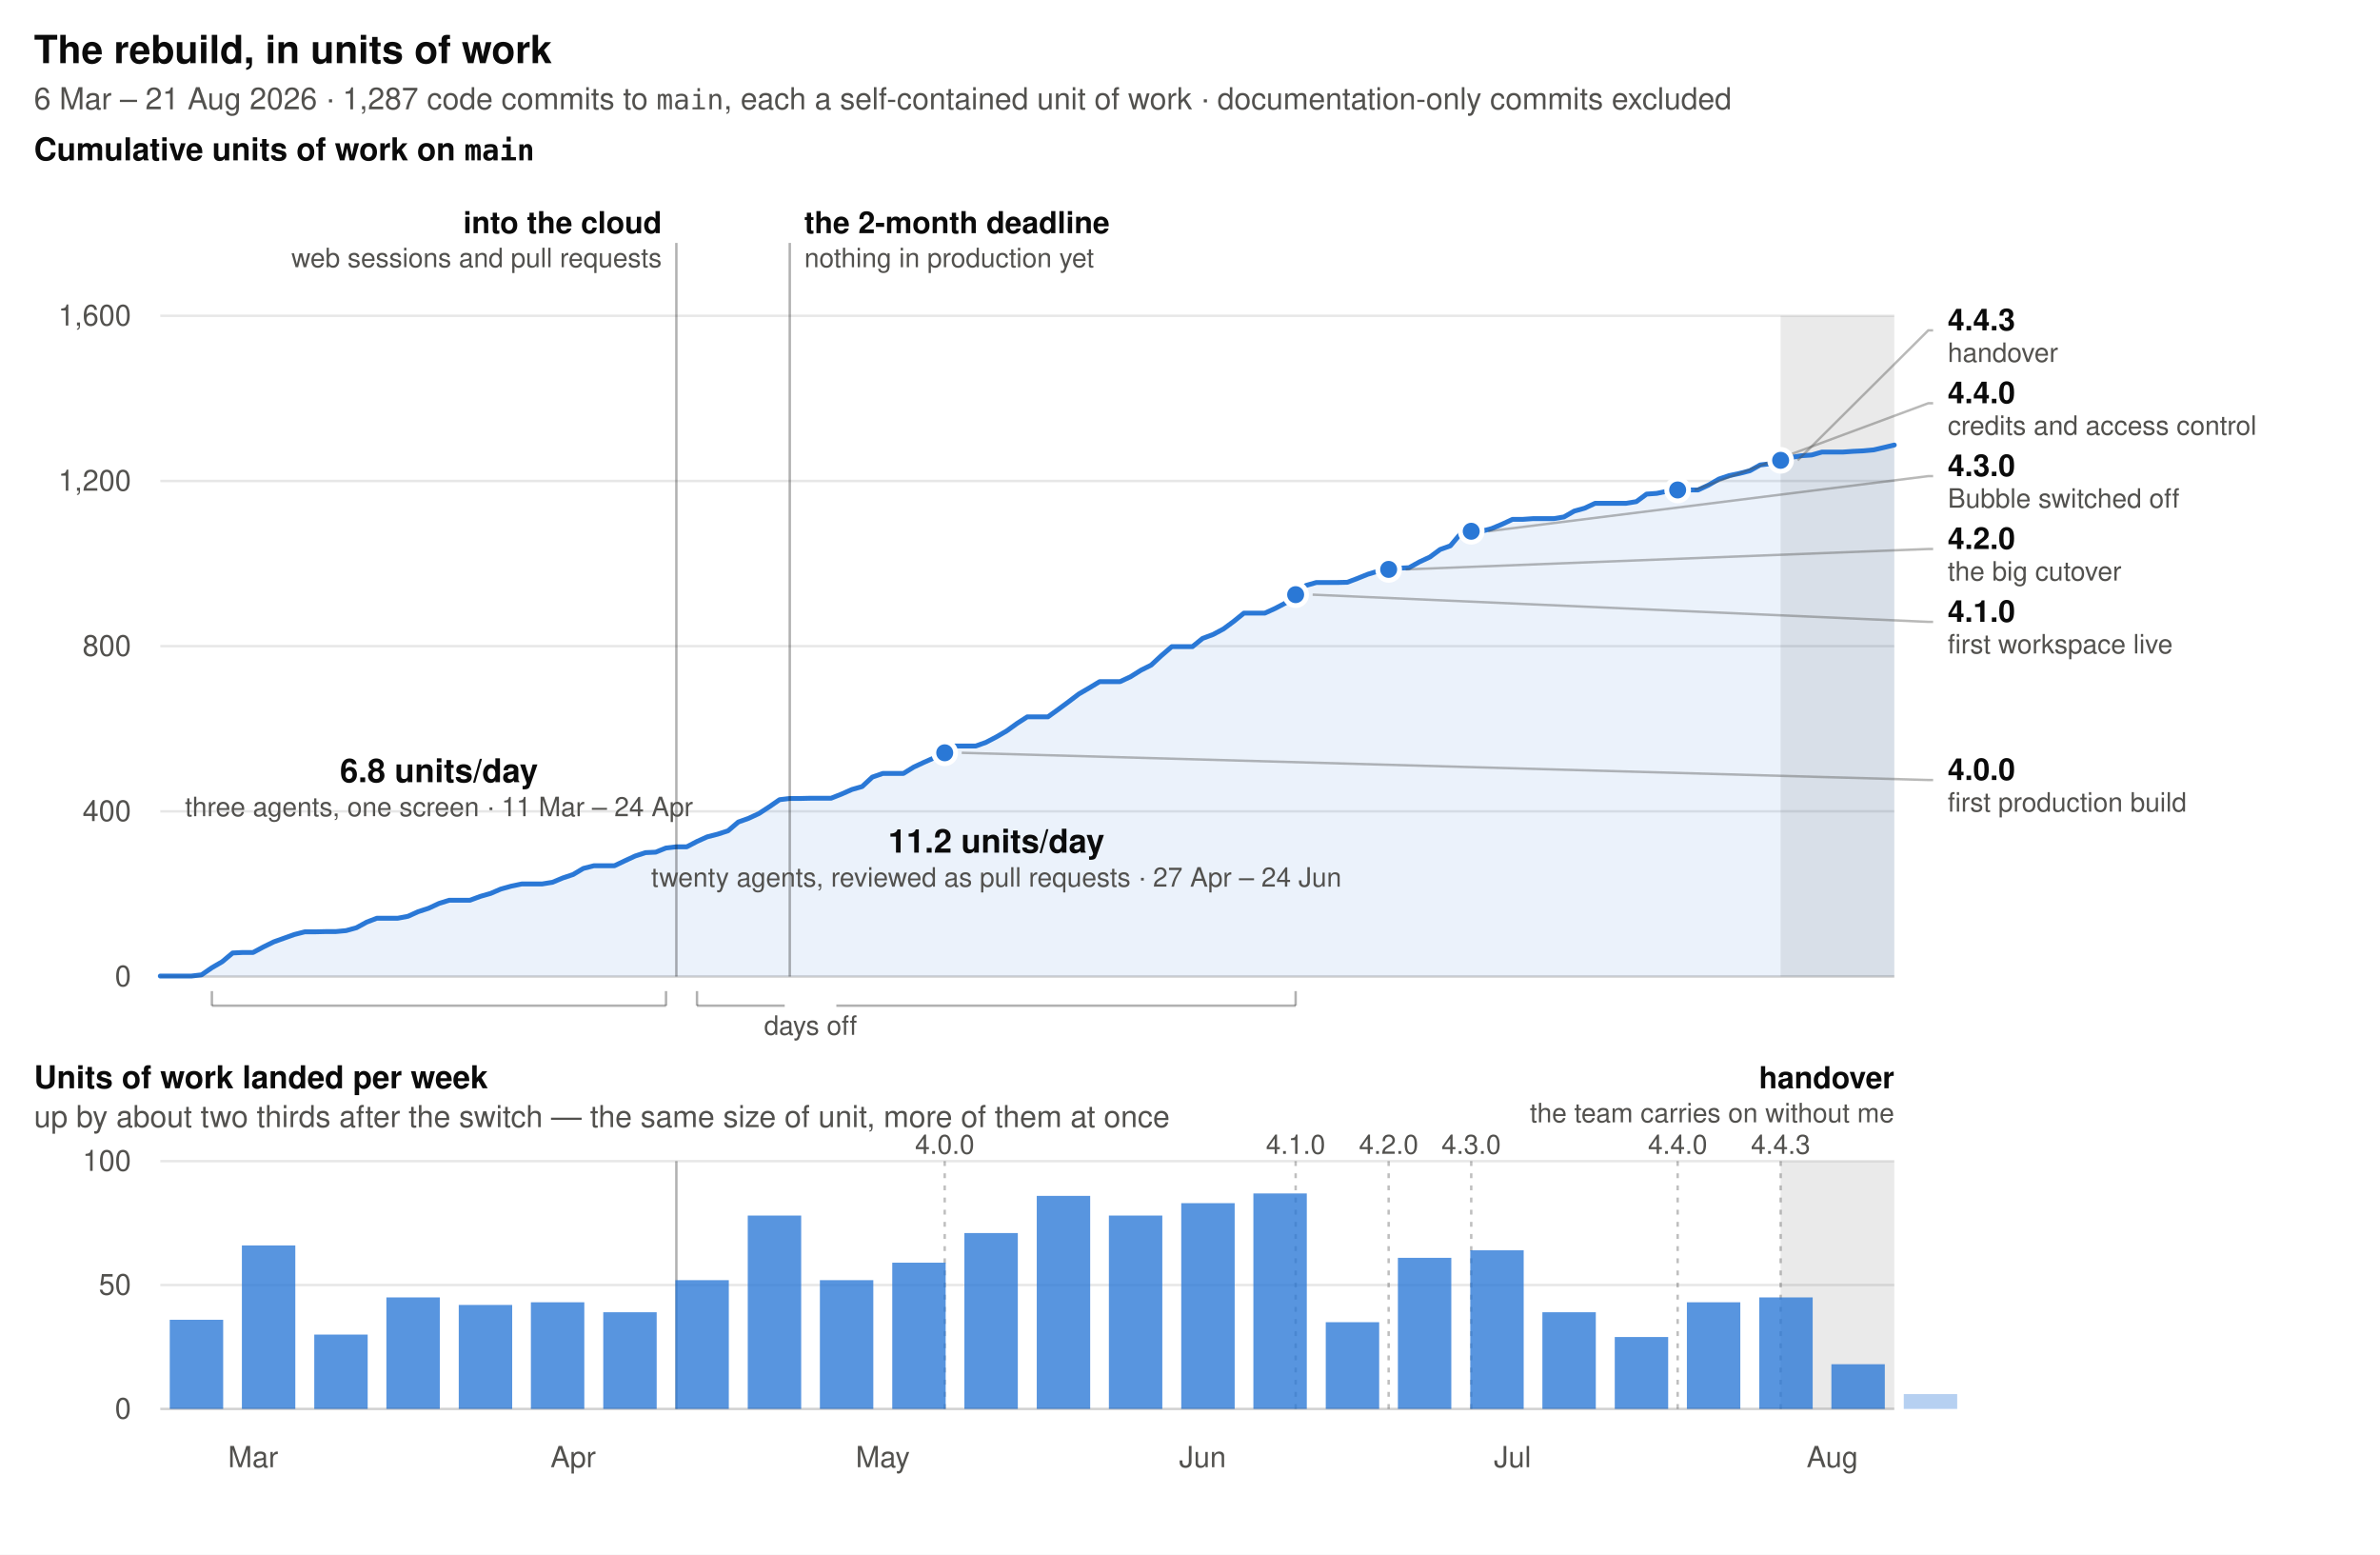
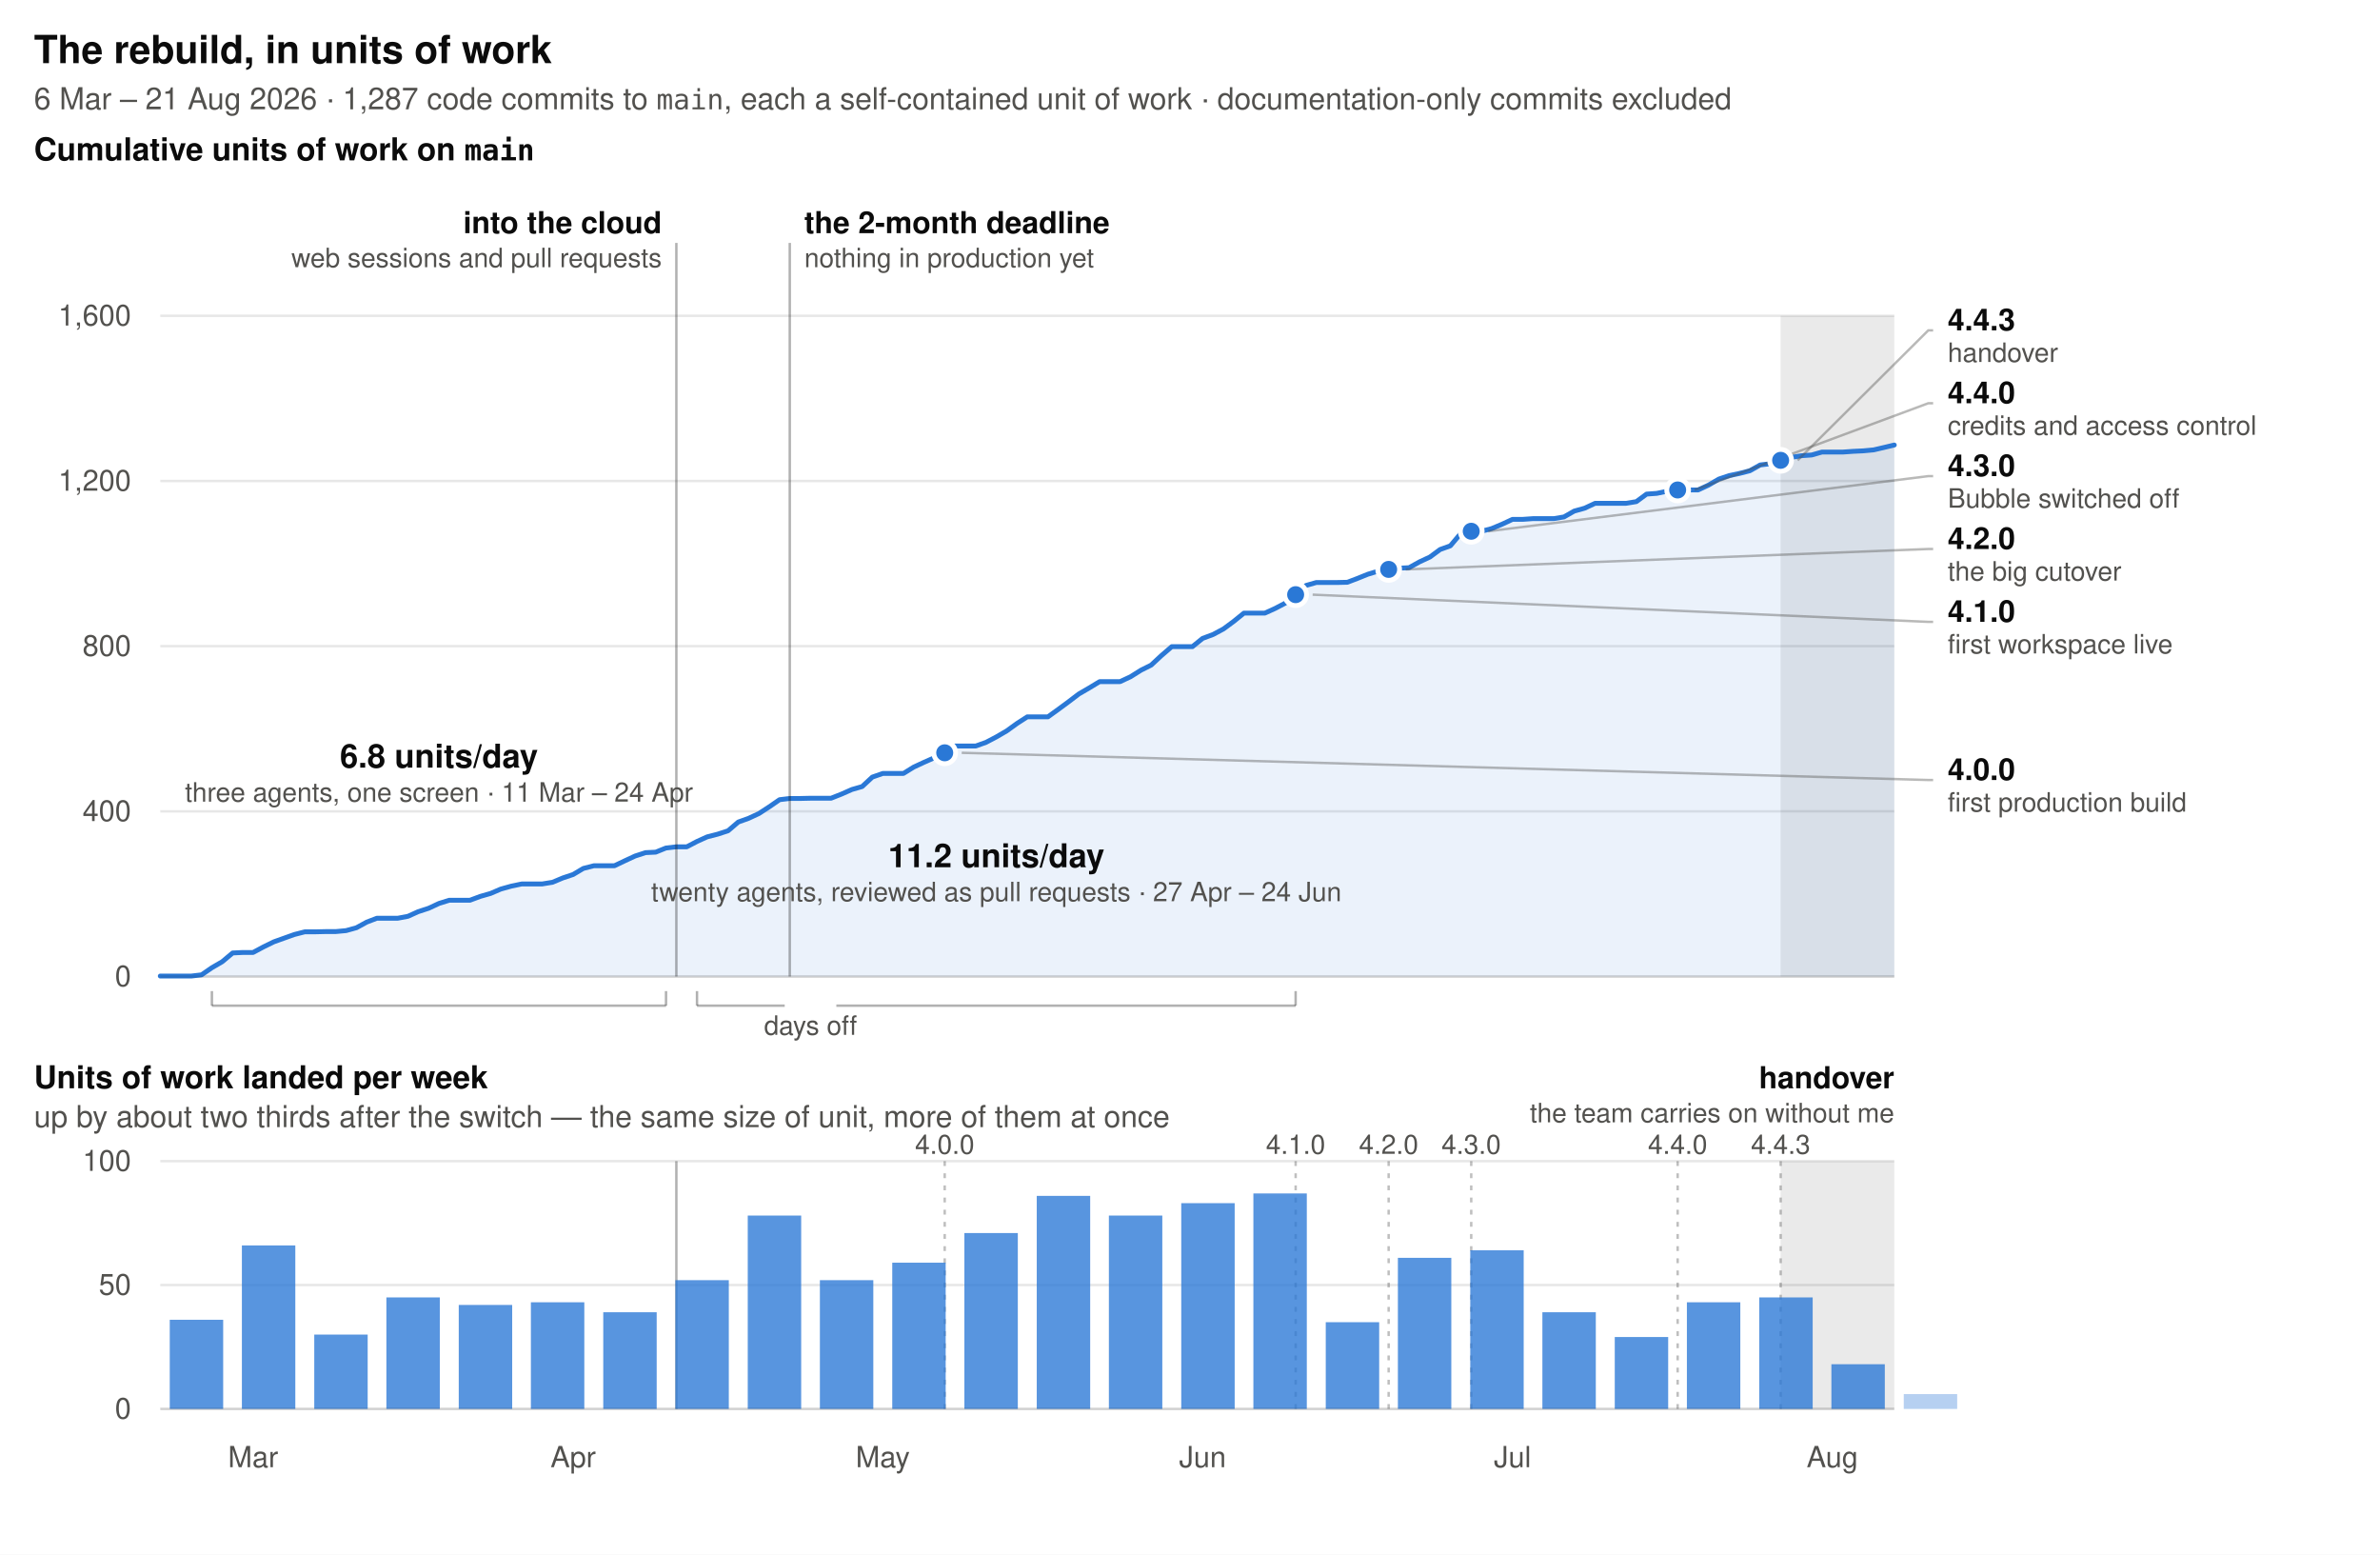
<svg xmlns="http://www.w3.org/2000/svg" viewBox="0 0 980 640" width="980" height="640" role="img" aria-labelledby="ttl desc">
  <style>
  text { font-family: -apple-system, BlinkMacSystemFont, "Segoe UI", Helvetica, Arial, sans-serif; }
  /* An SVG loaded as an image sees the OS colour scheme, never the page's theme
     class, so this palette can land on a surface it did not choose. The plate,
     painted first, is that surface — legible wherever the file ends up.
     Angle brackets stay out of this block: an SVG is parsed as XML, so a tag
     name inside a style element is markup, and a malformed SVG renders nothing. */
  .plate { fill: #ffffff; }
  .ttl   { fill: #0b0b0b; font-size: 16px; font-weight: 600; }
  .sub   { fill: #52514e; font-size: 12.5px; }
  .pnl   { fill: #0b0b0b; font-size: 13px; font-weight: 600; }
  .ax    { fill: #52514e; font-size: 12px; }
  .an    { fill: #0b0b0b; font-size: 12.5px; font-weight: 600; }
  .an2   { fill: #52514e; font-size: 11px; }
  .mv    { fill: #0b0b0b; font-size: 12.5px; font-weight: 600; }
  .ms    { fill: #52514e; font-size: 11px; }
  .slope { fill: #0b0b0b; font-size: 13.5px; font-weight: 600; }
  .slope2{ fill: #52514e; font-size: 11px; }
  .grid  { stroke: #0b0b0b; stroke-opacity: .10; stroke-width: 1; }
  .rule  { stroke: #0b0b0b; stroke-opacity: .32; stroke-width: 1; }
  .tick  { stroke: #0b0b0b; stroke-opacity: .26; stroke-width: 1; stroke-dasharray: 2 3; }
  .band  { fill: #0b0b0b; fill-opacity: .05; }
  .band2 { fill: #0b0b0b; fill-opacity: .085; }
  .line  { fill: none; stroke: #2a78d6; stroke-width: 2; stroke-linejoin: round; stroke-linecap: round; }
  .area  { fill: #2a78d6; fill-opacity: .09; }
  .bar   { fill: #2a78d6; fill-opacity: .78; }
  .barq  { fill: #2a78d6; fill-opacity: .34; }
  .dot   { fill: #2a78d6; stroke: #ffffff; stroke-width: 2; }
  .lead  { fill: none; stroke: #52514e; stroke-opacity: .40; stroke-width: 1; }
  @media (prefers-color-scheme: dark) {
    .plate { fill: #000000; }
    .ttl, .an, .mv, .slope, .pnl { fill: #ffffff; }
    .sub, .ax, .an2, .ms, .slope2 { fill: #c3c2b7; }
    .grid  { stroke: #ffffff; stroke-opacity: .13; }
    .rule  { stroke: #ffffff; stroke-opacity: .38; }
    .tick  { stroke: #ffffff; stroke-opacity: .34; }
    .band  { fill: #ffffff; fill-opacity: .07; }
    .band2 { fill: #ffffff; fill-opacity: .11; }
    .line  { stroke: #3987e5; }
    .area  { fill: #3987e5; fill-opacity: .13; }
    .bar   { fill: #3987e5; fill-opacity: .82; }
    .barq  { fill: #3987e5; fill-opacity: .38; }
    .dot   { fill: #3987e5; stroke: #000000; }
    .lead  { stroke: #c3c2b7; stroke-opacity: .42; }
  }
</style>
  <rect class="plate" x="0" y="0" width="980" height="640" />
  <text class="ttl" x="14" y="26">The rebuild, in units of work</text>
  <text class="sub" x="14" y="45">6 Mar – 21 Aug 2026 · 1,287 code commits to <tspan font-family="ui-monospace,SFMono-Regular,Menlo,monospace" font-size="11.5">main</tspan>, each a self-contained unit of work · documentation-only commits excluded</text>
  <rect class="band2" x="733.2" y="130.0" width="46.8" height="272.0" />
  <rect class="band2" x="733.2" y="478.0" width="46.8" height="102.0" />
  <text class="pnl" x="14" y="66">Cumulative units of work on <tspan font-family="ui-monospace,SFMono-Regular,Menlo,monospace" font-size="12">main</tspan>
  </text>
  <line class="grid" x1="66.0" y1="402.0" x2="780.0" y2="402.0" />
  <text class="ax" x="54" y="406.0" text-anchor="end">0</text>
  <line class="grid" x1="66.0" y1="334.0" x2="780.0" y2="334.0" />
  <text class="ax" x="54" y="338.0" text-anchor="end">400</text>
  <line class="grid" x1="66.0" y1="266.0" x2="780.0" y2="266.0" />
  <text class="ax" x="54" y="270.0" text-anchor="end">800</text>
  <line class="grid" x1="66.0" y1="198.0" x2="780.0" y2="198.0" />
  <text class="ax" x="54" y="202.0" text-anchor="end">1,200</text>
  <line class="grid" x1="66.0" y1="130.0" x2="780.0" y2="130.0" />
  <text class="ax" x="54" y="134.0" text-anchor="end">1,600</text>
  <path class="area" d="M 66.0 402.0 L 66.0 401.8 L 70.2 401.8 L 74.5 401.8 L 78.8 401.8 L 83.0 401.3 L 87.2 398.4 L 91.5 395.9 L 95.8 392.3 L 100.0 392.1 L 104.2 392.1 L 108.5 389.8 L 112.8 387.7 L 117.0 386.2 L 121.2 384.7 L 125.5 383.6 L 129.8 383.6 L 134.0 383.5 L 138.2 383.5 L 142.5 383.1 L 146.8 381.9 L 151.0 379.6 L 155.2 378.0 L 159.5 378.0 L 163.8 378.0 L 168.0 377.2 L 172.2 375.3 L 176.5 373.9 L 180.8 371.9 L 185.0 370.6 L 189.2 370.6 L 193.5 370.6 L 197.8 369.0 L 202.0 367.8 L 206.2 366.0 L 210.5 364.8 L 214.8 363.9 L 219.0 363.9 L 223.2 363.9 L 227.5 363.2 L 231.8 361.4 L 236.0 360.0 L 240.2 357.5 L 244.5 356.4 L 248.8 356.4 L 253.0 356.4 L 257.2 354.4 L 261.5 352.4 L 265.8 351.0 L 270.0 350.8 L 274.2 349.1 L 278.5 348.6 L 282.8 348.6 L 287.0 346.4 L 291.2 344.5 L 295.5 343.4 L 299.8 342.0 L 304.0 338.4 L 308.2 336.9 L 312.5 334.9 L 316.8 332.1 L 321.0 329.2 L 325.2 328.7 L 329.5 328.7 L 333.8 328.6 L 338.0 328.6 L 342.2 328.6 L 346.5 326.9 L 350.8 325.0 L 355.0 323.8 L 359.2 319.9 L 363.5 318.4 L 367.8 318.4 L 372.0 318.4 L 376.2 315.8 L 380.5 313.8 L 384.8 311.9 L 389.0 309.9 L 393.2 307.1 L 397.5 307.1 L 401.8 307.1 L 406.0 305.6 L 410.2 303.4 L 414.5 300.9 L 418.8 297.8 L 423.0 295.1 L 427.2 295.1 L 431.5 295.1 L 435.8 292.0 L 440.0 288.9 L 444.2 285.7 L 448.5 283.2 L 452.8 280.6 L 457.0 280.6 L 461.2 280.6 L 465.5 278.6 L 469.8 275.9 L 474.0 273.8 L 478.2 269.9 L 482.5 266.2 L 486.8 266.2 L 491.0 266.2 L 495.2 262.8 L 499.5 261.2 L 503.8 258.9 L 508.0 255.8 L 512.2 252.4 L 516.5 252.4 L 520.8 252.4 L 525.0 250.5 L 529.2 248.3 L 533.5 244.8 L 537.8 241.0 L 542.0 239.8 L 546.2 239.8 L 550.5 239.8 L 554.8 239.7 L 559.0 238.1 L 563.2 236.4 L 567.5 235.1 L 571.8 234.4 L 576.0 233.9 L 580.2 233.7 L 584.5 231.3 L 588.8 229.3 L 593.0 226.2 L 597.2 224.7 L 601.5 219.6 L 605.8 218.7 L 610.0 218.7 L 614.2 217.6 L 618.5 215.8 L 622.8 213.8 L 627.0 213.8 L 631.2 213.5 L 635.5 213.5 L 639.8 213.5 L 644.0 212.8 L 648.2 210.4 L 652.5 209.2 L 656.8 207.2 L 661.0 207.2 L 665.2 207.2 L 669.5 207.2 L 673.8 206.5 L 678.0 203.4 L 682.2 203.1 L 686.5 202.2 L 690.8 201.7 L 695.0 201.7 L 699.2 201.7 L 703.5 199.7 L 707.8 197.2 L 712.0 195.8 L 716.2 194.9 L 720.5 193.8 L 724.8 191.4 L 729.0 190.9 L 733.2 189.5 L 737.5 188.3 L 741.8 187.6 L 746.0 187.3 L 750.2 186.1 L 754.5 186.1 L 758.8 186.1 L 763.0 185.8 L 767.2 185.6 L 771.5 185.2 L 775.8 184.2 L 780.0 183.2 L 780.0 402.0 Z" />
  <path class="line" d="M 66.0 401.8 L 70.2 401.8 L 74.5 401.8 L 78.8 401.8 L 83.0 401.3 L 87.2 398.4 L 91.5 395.9 L 95.8 392.3 L 100.0 392.1 L 104.2 392.1 L 108.5 389.8 L 112.8 387.7 L 117.0 386.2 L 121.2 384.7 L 125.5 383.6 L 129.8 383.6 L 134.0 383.5 L 138.2 383.5 L 142.5 383.1 L 146.8 381.9 L 151.0 379.6 L 155.2 378.0 L 159.5 378.0 L 163.8 378.0 L 168.0 377.2 L 172.2 375.3 L 176.5 373.9 L 180.8 371.9 L 185.0 370.6 L 189.2 370.6 L 193.5 370.6 L 197.8 369.0 L 202.0 367.8 L 206.2 366.0 L 210.5 364.8 L 214.8 363.9 L 219.0 363.9 L 223.2 363.9 L 227.5 363.2 L 231.8 361.4 L 236.0 360.0 L 240.2 357.5 L 244.5 356.4 L 248.8 356.4 L 253.0 356.4 L 257.2 354.4 L 261.5 352.4 L 265.8 351.0 L 270.0 350.8 L 274.2 349.1 L 278.5 348.6 L 282.8 348.6 L 287.0 346.4 L 291.2 344.5 L 295.5 343.4 L 299.8 342.0 L 304.0 338.4 L 308.2 336.9 L 312.5 334.9 L 316.8 332.1 L 321.0 329.2 L 325.2 328.7 L 329.5 328.7 L 333.8 328.6 L 338.0 328.6 L 342.2 328.6 L 346.5 326.9 L 350.8 325.0 L 355.0 323.8 L 359.2 319.9 L 363.5 318.4 L 367.8 318.4 L 372.0 318.4 L 376.2 315.8 L 380.5 313.8 L 384.8 311.9 L 389.0 309.9 L 393.2 307.1 L 397.5 307.1 L 401.8 307.1 L 406.0 305.6 L 410.2 303.4 L 414.5 300.9 L 418.8 297.8 L 423.0 295.1 L 427.2 295.1 L 431.5 295.1 L 435.8 292.0 L 440.0 288.9 L 444.2 285.7 L 448.5 283.2 L 452.8 280.6 L 457.0 280.6 L 461.2 280.6 L 465.5 278.6 L 469.8 275.9 L 474.0 273.8 L 478.2 269.9 L 482.5 266.2 L 486.8 266.2 L 491.0 266.2 L 495.2 262.8 L 499.5 261.2 L 503.8 258.9 L 508.0 255.8 L 512.2 252.4 L 516.5 252.4 L 520.8 252.4 L 525.0 250.5 L 529.2 248.3 L 533.5 244.8 L 537.8 241.0 L 542.0 239.8 L 546.2 239.8 L 550.5 239.8 L 554.8 239.7 L 559.0 238.1 L 563.2 236.4 L 567.5 235.1 L 571.8 234.4 L 576.0 233.9 L 580.2 233.7 L 584.5 231.3 L 588.8 229.3 L 593.0 226.2 L 597.2 224.7 L 601.5 219.6 L 605.8 218.7 L 610.0 218.7 L 614.2 217.6 L 618.5 215.8 L 622.8 213.8 L 627.0 213.8 L 631.2 213.5 L 635.5 213.5 L 639.8 213.5 L 644.0 212.8 L 648.2 210.4 L 652.5 209.2 L 656.8 207.2 L 661.0 207.2 L 665.2 207.2 L 669.5 207.2 L 673.8 206.5 L 678.0 203.4 L 682.2 203.1 L 686.5 202.2 L 690.8 201.7 L 695.0 201.7 L 699.2 201.7 L 703.5 199.7 L 707.8 197.2 L 712.0 195.8 L 716.2 194.9 L 720.5 193.8 L 724.8 191.4 L 729.0 190.9 L 733.2 189.5 L 737.5 188.3 L 741.8 187.6 L 746.0 187.3 L 750.2 186.1 L 754.5 186.1 L 758.8 186.1 L 763.0 185.8 L 767.2 185.6 L 771.5 185.2 L 775.8 184.2 L 780.0 183.2" />
  <line class="rule" x1="278.5" y1="100.0" x2="278.5" y2="402.0" />
  <line class="rule" x1="278.5" y1="478.0" x2="278.5" y2="580.0" />
  <line class="rule" x1="325.2" y1="100.0" x2="325.2" y2="402.0" />
  <text class="an" x="272.5" y="96.0" text-anchor="end">into the cloud</text>
  <text class="an2" x="272.5" y="110.0" text-anchor="end">web sessions and pull requests</text>
  <text class="an" x="331.2" y="96.0">the 2-month deadline</text>
  <text class="an2" x="331.2" y="110.0">nothing in production yet</text>
-   <text class="slope" x="180.75" y="322.0" text-anchor="middle">6.8 units/day</text>
-   <text class="slope2" x="180.75" y="336.0" text-anchor="middle">three agents, one screen · 11 Mar – 24 Apr</text>
-   <text class="slope" x="410.25" y="351.0" text-anchor="middle">11.2 units/day</text>
-   <text class="slope2" x="410.25" y="365.0" text-anchor="middle">twenty agents, reviewed as pull requests · 27 Apr – 24 Jun</text>
+   <text class="slope" x="180.75" y="316.0" text-anchor="middle">6.8 units/day</text>
+   <text class="slope2" x="180.75" y="330.0" text-anchor="middle">three agents, one screen · 11 Mar – 24 Apr</text>
+   <text class="slope" x="410.25" y="357.0" text-anchor="middle">11.2 units/day</text>
+   <text class="slope2" x="410.25" y="371.0" text-anchor="middle">twenty agents, reviewed as pull requests · 27 Apr – 24 Jun</text>
  <line class="rule" x1="87.25" y1="414.0" x2="274.25" y2="414.0" />
  <line class="rule" x1="87.25" y1="414.0" x2="87.25" y2="408.0" />
  <line class="rule" x1="274.25" y1="414.0" x2="274.25" y2="408.0" />
  <line class="rule" x1="287.0" y1="414.0" x2="323.12" y2="414.0" />
  <line class="rule" x1="344.38" y1="414.0" x2="533.5" y2="414.0" />
  <line class="rule" x1="287.0" y1="414.0" x2="287.0" y2="408.0" />
  <line class="rule" x1="533.5" y1="414.0" x2="533.5" y2="408.0" />
  <text class="an2" x="333.75" y="426.0" text-anchor="middle">days off</text>
  <circle class="dot" cx="389.0" cy="309.9" r="4.5" />
  <path class="lead" d="M 396.0 309.9 L 794.0 321.1 L 796 321.1" />
  <text class="mv" x="802" y="321.1">4.0.0</text>
  <text class="ms" x="802" y="334.1">first production build</text>
  <circle class="dot" cx="533.5" cy="244.8" r="4.5" />
  <path class="lead" d="M 540.5 244.8 L 794.0 256.0 L 796 256.0" />
  <text class="mv" x="802" y="256.0">4.1.0</text>
  <text class="ms" x="802" y="269.0">first workspace live</text>
  <circle class="dot" cx="571.8" cy="234.4" r="4.5" />
  <path class="lead" d="M 578.8 234.4 L 794.0 226.0 L 796 226.0" />
  <text class="mv" x="802" y="226.0">4.2.0</text>
  <text class="ms" x="802" y="239.0">the big cutover</text>
  <circle class="dot" cx="605.8" cy="218.7" r="4.5" />
  <path class="lead" d="M 612.8 218.7 L 794.0 196.0 L 796 196.0" />
  <text class="mv" x="802" y="196.0">4.3.0</text>
  <text class="ms" x="802" y="209.0">Bubble switched off</text>
  <circle class="dot" cx="690.8" cy="201.7" r="4.5" />
  <path class="lead" d="M 697.8 201.7 L 794.0 166.0 L 796 166.0" />
  <text class="mv" x="802" y="166.0">4.4.0</text>
  <text class="ms" x="802" y="179.0">credits and access control</text>
  <circle class="dot" cx="733.2" cy="189.5" r="4.5" />
  <path class="lead" d="M 740.2 189.5 L 794.0 136.0 L 796 136.0" />
  <text class="mv" x="802" y="136.0">4.4.3</text>
  <text class="ms" x="802" y="149.0">handover</text>
  <line class="grid" x1="66.0" y1="402.0" x2="780.0" y2="402.0" />
  <text class="pnl" x="14" y="448.0">Units of work landed per week</text>
  <text class="sub" x="14" y="464.0">up by about two thirds after the switch — the same size of unit, more of them at once</text>
  <line class="grid" x1="66.0" y1="580.0" x2="780.0" y2="580.0" />
  <text class="ax" x="54" y="584.0" text-anchor="end">0</text>
  <line class="grid" x1="66.0" y1="529.0" x2="780.0" y2="529.0" />
  <text class="ax" x="54" y="533.0" text-anchor="end">50</text>
  <line class="grid" x1="66.0" y1="478.0" x2="780.0" y2="478.0" />
  <text class="ax" x="54" y="482.0" text-anchor="end">100</text>
  <line class="tick" x1="389.0" y1="478.0" x2="389.0" y2="580.0" />
  <text class="ms" x="389.0" y="475.0" text-anchor="middle">4.0.0</text>
  <line class="tick" x1="533.5" y1="478.0" x2="533.5" y2="580.0" />
  <text class="ms" x="533.5" y="475.0" text-anchor="middle">4.1.0</text>
  <line class="tick" x1="571.8" y1="478.0" x2="571.8" y2="580.0" />
  <text class="ms" x="571.8" y="475.0" text-anchor="middle">4.2.0</text>
  <line class="tick" x1="605.8" y1="478.0" x2="605.8" y2="580.0" />
  <text class="ms" x="605.8" y="475.0" text-anchor="middle">4.3.0</text>
  <line class="tick" x1="690.8" y1="478.0" x2="690.8" y2="580.0" />
  <text class="ms" x="690.8" y="475.0" text-anchor="middle">4.4.0</text>
  <line class="tick" x1="733.2" y1="478.0" x2="733.2" y2="580.0" />
  <text class="ms" x="733.2" y="475.0" text-anchor="middle">4.4.3</text>
  <rect class="bar" x="69.9" y="543.3" width="22.0" height="36.7" />
  <rect class="bar" x="99.6" y="512.7" width="22.0" height="67.3" />
  <rect class="bar" x="129.4" y="549.4" width="22.0" height="30.6" />
  <rect class="bar" x="159.1" y="534.1" width="22.0" height="45.9" />
  <rect class="bar" x="188.9" y="537.2" width="22.0" height="42.8" />
  <rect class="bar" x="218.6" y="536.1" width="22.0" height="43.9" />
  <rect class="bar" x="248.4" y="540.2" width="22.0" height="39.8" />
  <rect class="bar" x="278.1" y="527.0" width="22.0" height="53.0" />
  <rect class="bar" x="307.9" y="500.4" width="22.0" height="79.6" />
  <rect class="bar" x="337.6" y="527.0" width="22.0" height="53.0" />
  <rect class="bar" x="367.4" y="519.8" width="22.0" height="60.2" />
  <rect class="bar" x="397.1" y="507.6" width="22.0" height="72.4" />
  <rect class="bar" x="426.9" y="492.3" width="22.0" height="87.7" />
  <rect class="bar" x="456.6" y="500.4" width="22.0" height="79.6" />
  <rect class="bar" x="486.4" y="495.3" width="22.0" height="84.7" />
  <rect class="bar" x="516.1" y="491.3" width="22.0" height="88.7" />
  <rect class="bar" x="545.9" y="544.3" width="22.0" height="35.7" />
  <rect class="bar" x="575.6" y="517.8" width="22.0" height="62.2" />
  <rect class="bar" x="605.4" y="514.7" width="22.0" height="65.3" />
  <rect class="bar" x="635.1" y="540.2" width="22.0" height="39.8" />
  <rect class="bar" x="664.9" y="550.4" width="22.0" height="29.6" />
  <rect class="bar" x="694.6" y="536.1" width="22.0" height="43.9" />
  <rect class="bar" x="724.4" y="534.1" width="22.0" height="45.9" />
  <rect class="bar" x="754.1" y="561.6" width="22.0" height="18.4" />
  <rect class="barq" x="783.9" y="573.9" width="22.0" height="6.1" />
  <text class="an" x="780.0" y="448.0" text-anchor="end">handover</text>
  <text class="an2" x="780.0" y="462.0" text-anchor="end">the team carries on without me</text>
  <line class="grid" x1="66.0" y1="580.0" x2="780.0" y2="580.0" />
  <text class="ax" x="104.2" y="604.0" text-anchor="middle">Mar</text>
  <text class="ax" x="236.0" y="604.0" text-anchor="middle">Apr</text>
  <text class="ax" x="363.5" y="604.0" text-anchor="middle">May</text>
  <text class="ax" x="495.2" y="604.0" text-anchor="middle">Jun</text>
  <text class="ax" x="622.8" y="604.0" text-anchor="middle">Jul</text>
  <text class="ax" x="754.5" y="604.0" text-anchor="middle">Aug</text>
</svg>
